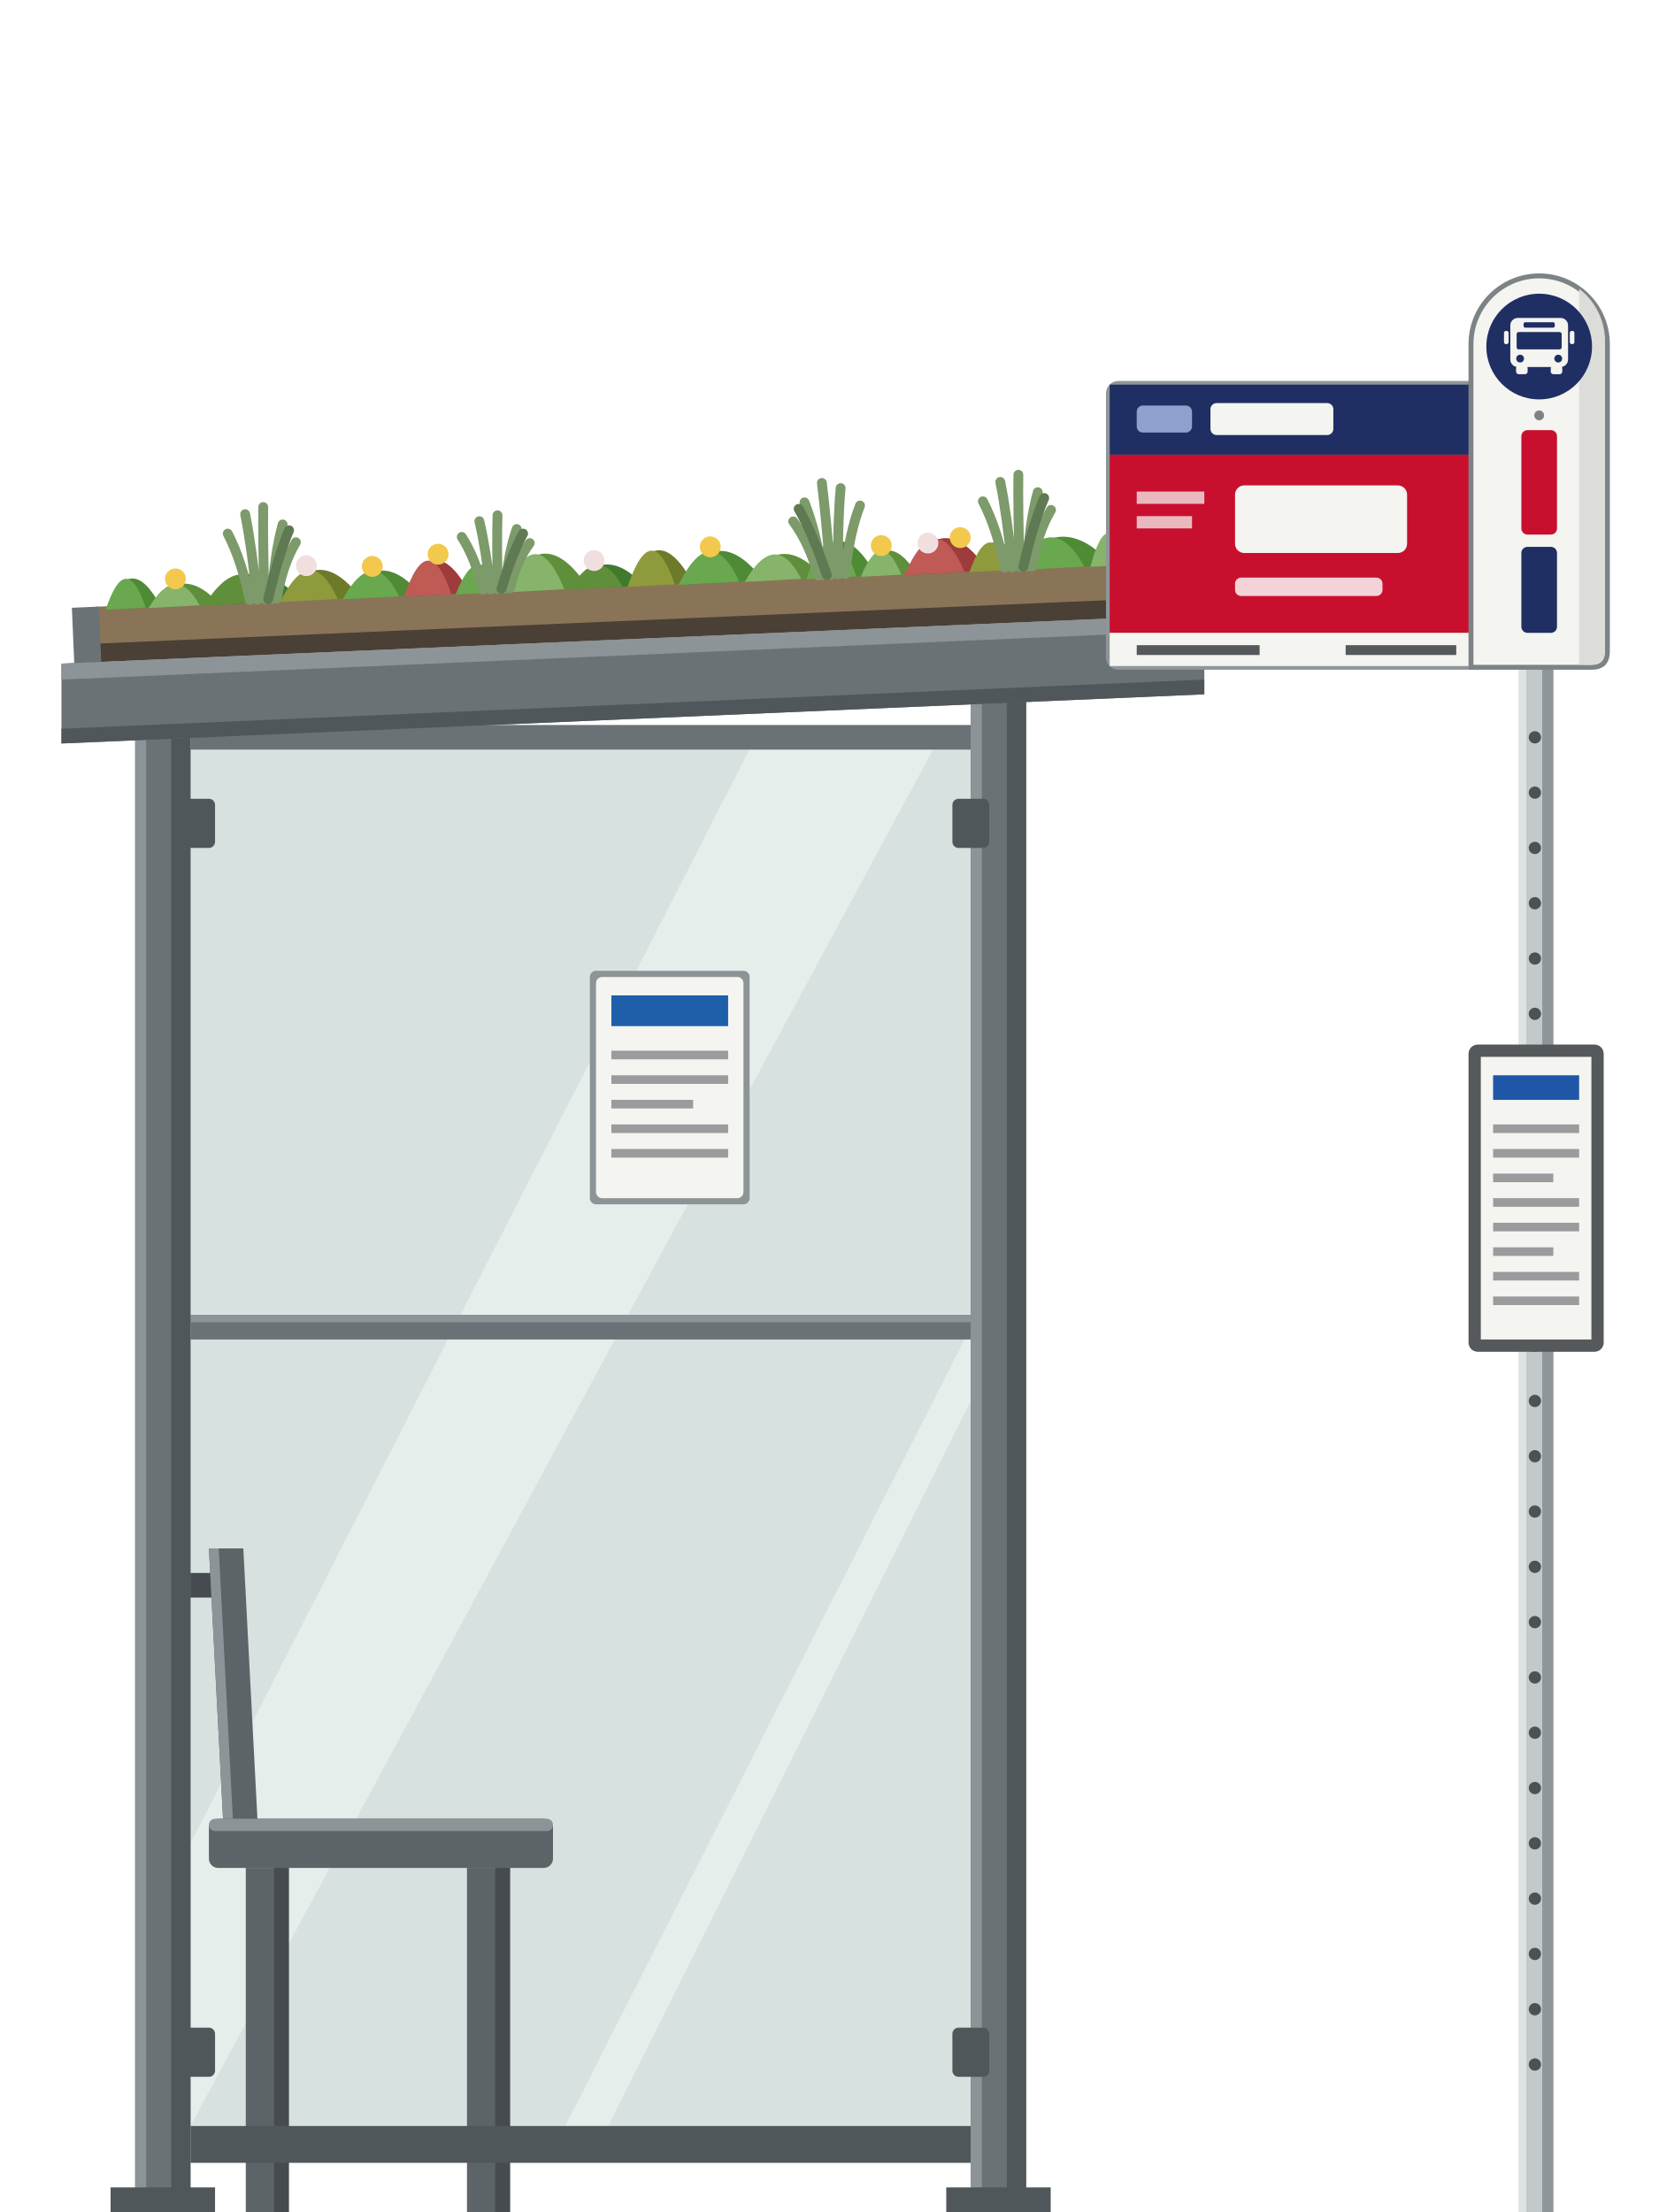
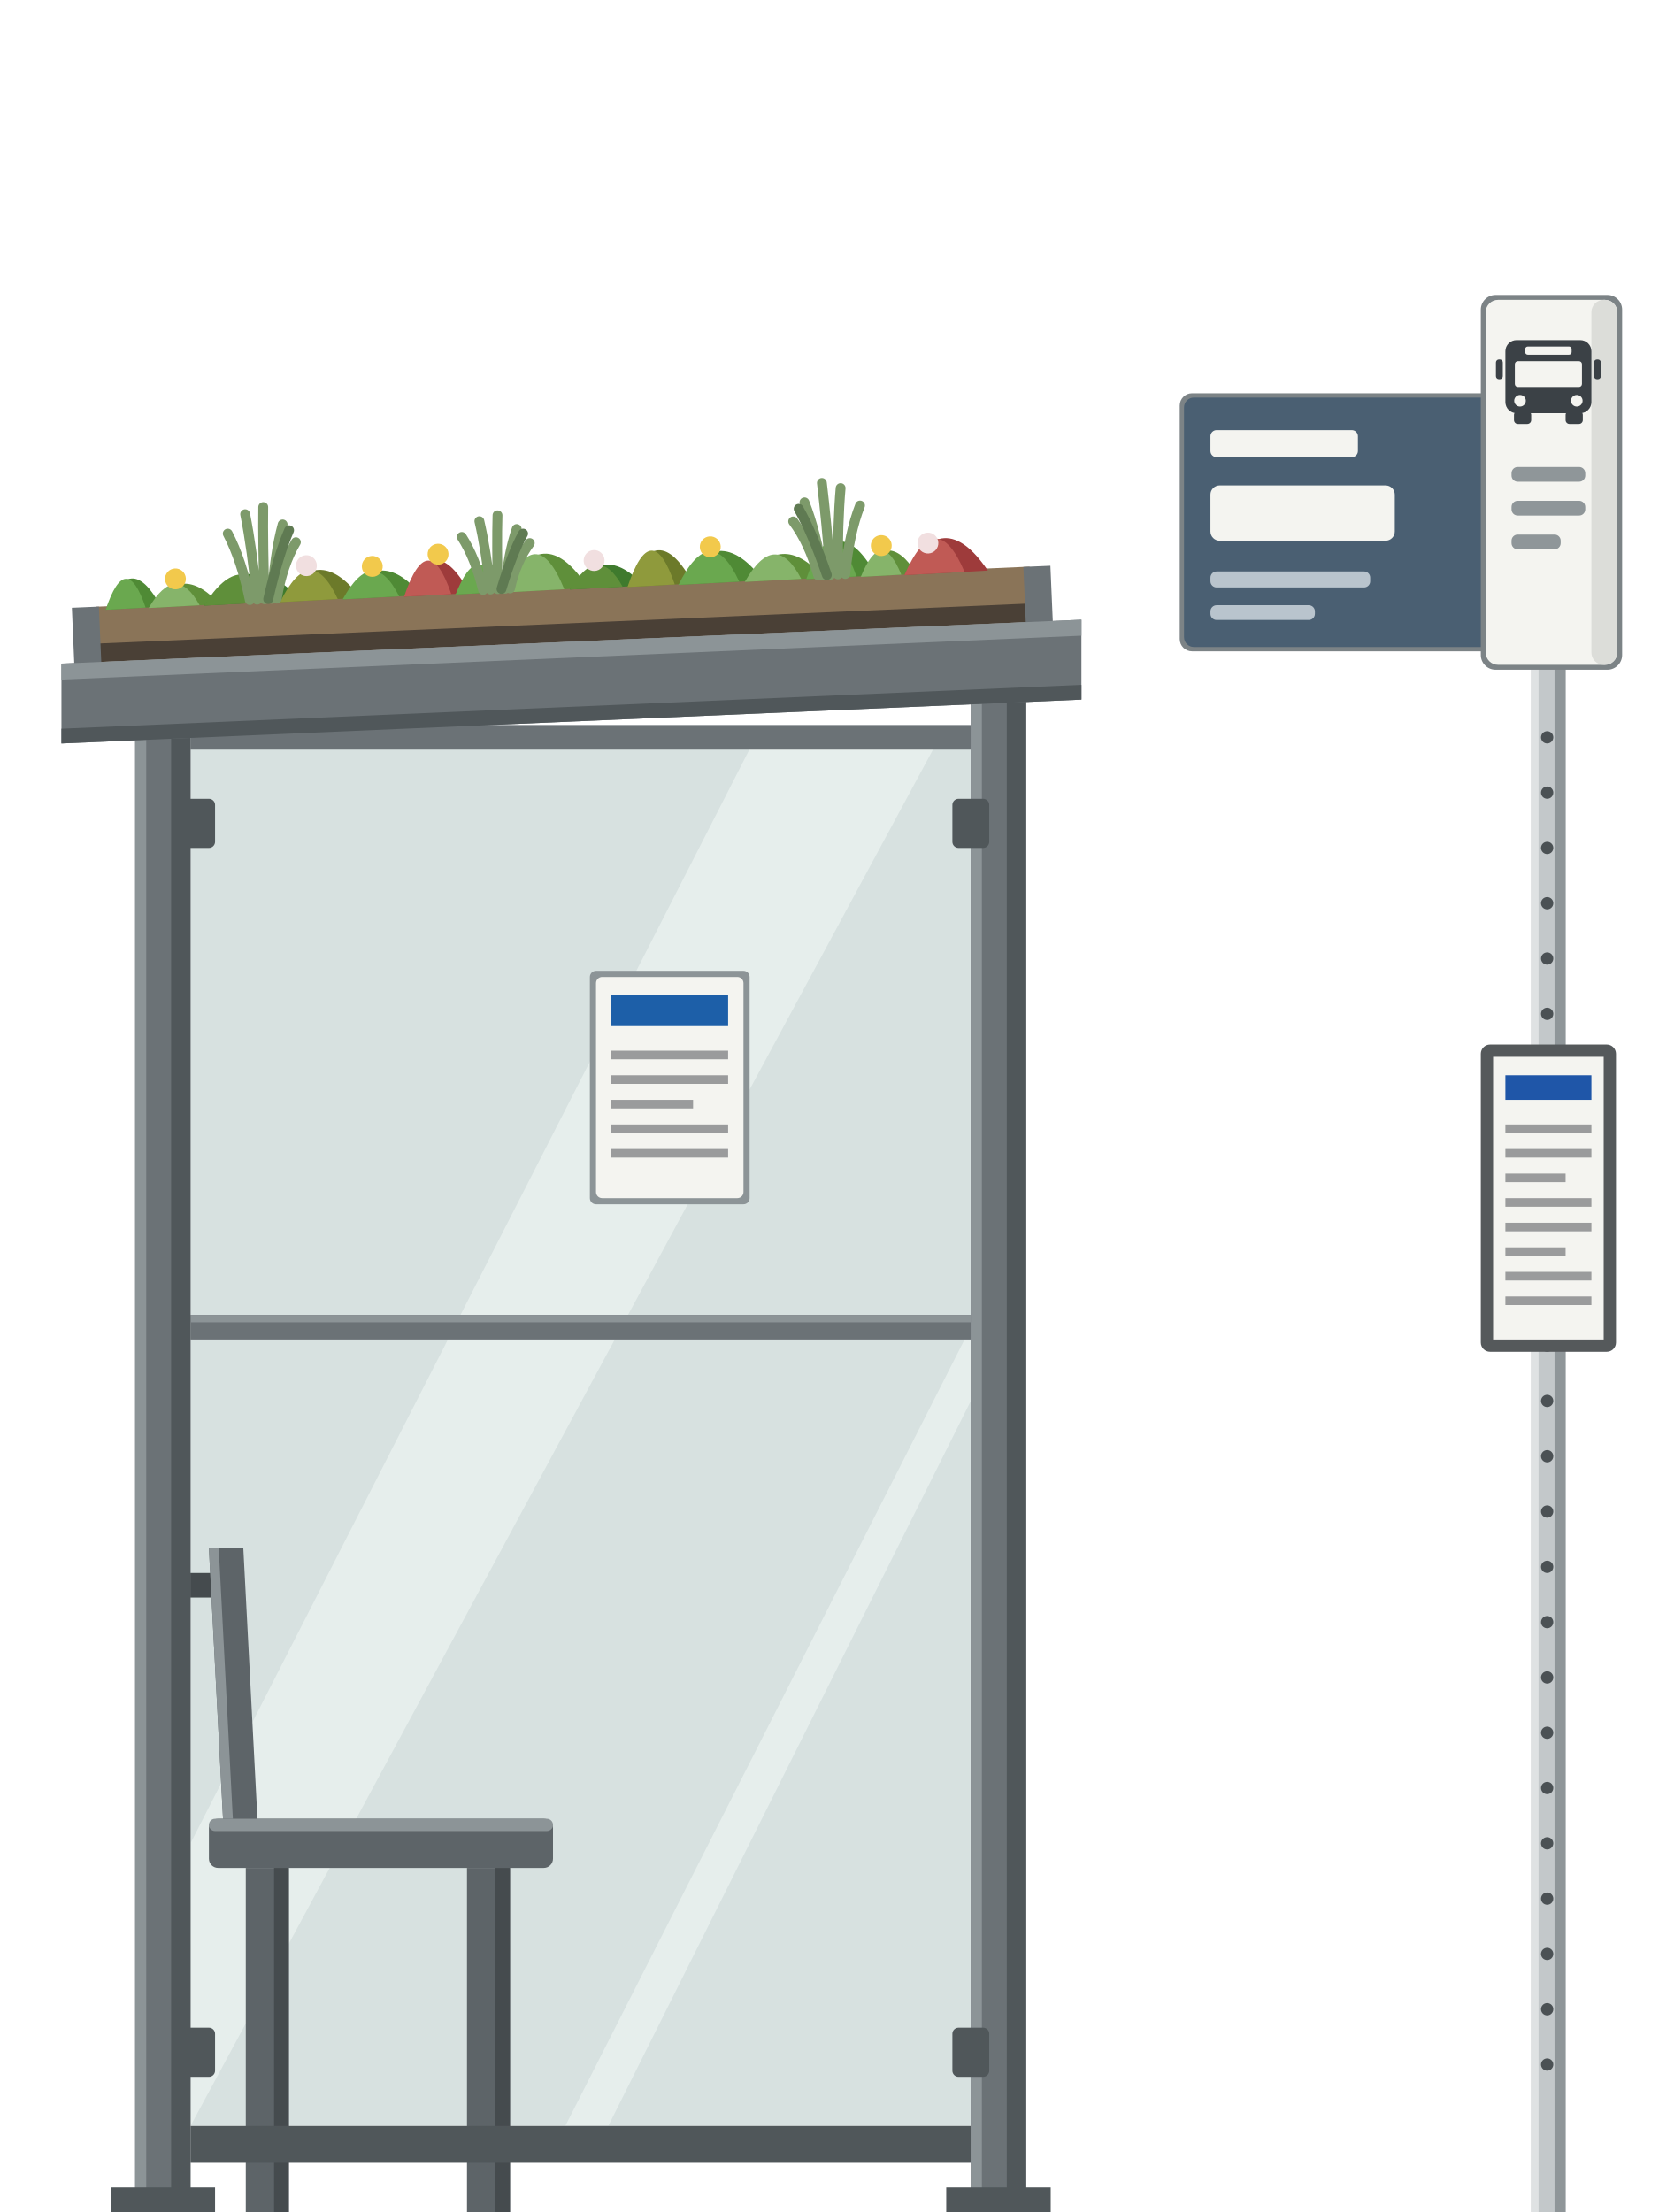
<svg xmlns="http://www.w3.org/2000/svg" viewBox="0 0 270 360">
  <rect x="31" y="118" width="127" height="228" fill="#d7e1e0" />
  <path d="M31 300 L124 118 H154 L31 346 Z" fill="#e6eeec" />
  <path d="M92 346 L158 216 V228 L99 346 Z" fill="#e6eeec" />
  <rect x="30" y="256" width="7" height="4" fill="#454b4e" />
  <path d="M34 252 H39.6 L42 298 H36.4 Z" fill="#5d6468" />
  <path d="M34 252 H35.6 L38 298 H36.4 Z" fill="#8c9497" />
  <rect x="34" y="296" width="56" height="8" rx="1.5" fill="#5d6468" />
  <rect x="34" y="296" width="56" height="2" rx="1" fill="#8c9497" />
  <rect x="40" y="304" width="7" height="56" fill="#5d6468" />
  <rect x="76" y="304" width="7" height="56" fill="#5d6468" />
  <rect x="44.6" y="304" width="2.4" height="56" fill="#454b4e" />
  <rect x="80.6" y="304" width="2.4" height="56" fill="#454b4e" />
  <rect x="96" y="158" width="26" height="38" rx="1" fill="#8c9497" />
  <rect x="97" y="159" width="24" height="36" rx="1" fill="#f4f4f0" />
  <rect x="99.5" y="162" width="19" height="5" fill="#1d5fa8" />
  <rect x="99.5" y="171" width="19" height="1.4" fill="#9a9b9c" />
  <rect x="99.5" y="175" width="19" height="1.4" fill="#9a9b9c" />
  <rect x="99.5" y="179" width="13.3" height="1.4" fill="#9a9b9c" />
  <rect x="99.5" y="183" width="19" height="1.4" fill="#9a9b9c" />
  <rect x="99.5" y="187" width="19" height="1.4" fill="#9a9b9c" />
  <rect x="31" y="214" width="127" height="4" fill="#6b7276" />
  <rect x="31" y="214" width="127" height="1.2" fill="#8c9497" />
  <rect x="31" y="346" width="127" height="6" fill="#50575a" />
  <rect x="31" y="118" width="127" height="4" fill="#6b7276" />
  <rect x="22" y="112" width="9" height="248" fill="#6b7276" />
  <rect x="27.85" y="112" width="3.15" height="248" fill="#50575a" />
  <rect x="22" y="112" width="1.8" height="248" fill="#8c9497" />
  <rect x="158" y="108" width="9" height="252" fill="#6b7276" />
  <rect x="163.85" y="108" width="3.15" height="252" fill="#50575a" />
  <rect x="158" y="108" width="1.8" height="252" fill="#8c9497" />
  <rect x="29" y="130" width="6" height="8" rx="1" fill="#50575a" />
  <rect x="155" y="130" width="6" height="8" rx="1" fill="#50575a" />
  <rect x="29" y="330" width="6" height="8" rx="1" fill="#50575a" />
  <rect x="155" y="330" width="6" height="8" rx="1" fill="#50575a" />
  <rect x="18" y="356" width="17" height="4" fill="#50575a" />
  <rect x="154" y="356" width="17" height="4" fill="#50575a" />
  <g transform="rotate(-2.46 103 104)">
-     <path d="M16 104 H188 V95 H16 Z" fill="#8a7458" />
-     <rect x="16" y="101" width="172" height="3" fill="#4a4036" />
+     <rect x="16" y="95" width="152" height="9" fill="#8a7458" />
+     <rect x="16" y="101" width="152" height="3" fill="#4a4036" />
    <g transform="translate(0 8) rotate(-0.64 103 88)">
      <path d="M17.5 86.6 Q22 76.9 26.5 86.6 Z" fill="#4f8a35" />
      <path d="M17.5 86.6 Q21.3 76.9 24 86.6 Z" fill="#6aa84f" />
      <path d="M24.5 86.7 Q30.3 79.4 36 86.7 Z" fill="#5f8f3a" />
      <path d="M24.5 86.7 Q29.3 79.4 32.8 86.7 Z" fill="#86b46a" />
      <path d="M33.5 86.8 Q41.4 77.3 49.4 86.8 Z" fill="#3f7a2d" />
      <path d="M33.5 86.8 Q40.2 77.3 44.9 86.8 Z" fill="#5f8f3a" />
      <path d="M45.9 86.9 Q52.4 77.1 59 86.9 Z" fill="#6c7a2a" />
      <path d="M45.9 86.9 Q51.4 77.1 55.3 86.9 Z" fill="#8f9a3c" />
      <path d="M56.1 87 Q62.5 78.3 68.9 87 Z" fill="#4f8a35" />
      <path d="M56.1 87 Q61.5 78.3 65.3 87 Z" fill="#6aa84f" />
      <path d="M66.1 87.1 Q71.5 75.8 76.8 87.1 Z" fill="#9e3b3b" />
      <path d="M66.1 87.1 Q70.6 75.8 73.8 87.1 Z" fill="#c05a55" />
      <path d="M74.5 87.2 Q79.5 77.9 84.6 87.2 Z" fill="#4f8a35" />
      <path d="M74.5 87.2 Q78.7 77.9 81.8 87.2 Z" fill="#6aa84f" />
      <path d="M82.4 87.3 Q89.2 75.4 96.1 87.3 Z" fill="#5f8f3a" />
      <path d="M82.4 87.3 Q88.1 75.4 92.2 87.3 Z" fill="#86b46a" />
      <path d="M93.1 87.4 Q99.1 79.9 105.1 87.4 Z" fill="#3f7a2d" />
      <path d="M93.1 87.4 Q98.1 79.9 101.7 87.4 Z" fill="#5f8f3a" />
      <path d="M102.5 87.5 Q107.8 76.1 113.2 87.5 Z" fill="#6c7a2a" />
      <path d="M102.5 87.5 Q107 76.1 110.2 87.5 Z" fill="#8f9a3c" />
      <path d="M110.8 87.6 Q117.7 77.3 124.6 87.6 Z" fill="#4f8a35" />
      <path d="M110.8 87.6 Q116.6 77.3 120.7 87.6 Z" fill="#6aa84f" />
      <path d="M121.6 87.7 Q128 79.3 134.4 87.7 Z" fill="#5f8f3a" />
      <path d="M121.6 87.7 Q127 79.3 130.8 87.7 Z" fill="#86b46a" />
      <path d="M131.6 87.8 Q137.3 76.1 143 87.8 Z" fill="#4f8a35" />
      <path d="M131.6 87.8 Q136.4 76.1 139.8 87.8 Z" fill="#6aa84f" />
      <path d="M140.5 87.9 Q145.1 79.8 149.6 87.9 Z" fill="#5f8f3a" />
      <path d="M140.5 87.9 Q144.3 79.8 147.1 87.9 Z" fill="#86b46a" />
      <path d="M147.6 88 Q154.4 76.7 161.2 88 Z" fill="#9e3b3b" />
      <path d="M147.6 88 Q153.3 76.7 157.4 88 Z" fill="#c05a55" />
-       <path d="M158.2 88.1 Q162.8 78.8 167.3 88.1 Z" fill="#6c7a2a" />
-       <path d="M158.2 88.1 Q162 78.8 164.8 88.1 Z" fill="#8f9a3c" />
-       <path d="M165.3 88.2 Q173.4 78.1 181.4 88.2 Z" fill="#4f8a35" />
-       <path d="M165.3 88.2 Q172.1 78.1 176.9 88.2 Z" fill="#6aa84f" />
-       <path d="M177.9 88.3 Q181.9 77.7 186 88.3 Z" fill="#5f8f3a" />
-       <path d="M177.9 88.3 Q181.3 77.7 183.7 88.3 Z" fill="#86b46a" />
      <circle cx="29.1" cy="82.2" r="1.7" fill="#f2c94c" />
      <circle cx="50.5" cy="81.2" r="1.7" fill="#f1dfe0" />
      <circle cx="61.2" cy="81.9" r="1.7" fill="#f2c94c" />
      <circle cx="72" cy="80.5" r="1.7" fill="#f2c94c" />
      <circle cx="97.3" cy="82.9" r="1.7" fill="#f1dfe0" />
      <circle cx="116.3" cy="81.7" r="1.7" fill="#f2c94c" />
      <circle cx="144.1" cy="83" r="1.7" fill="#f2c94c" />
      <circle cx="151.7" cy="83" r="1.7" fill="#f1dfe0" />
-       <circle cx="157" cy="82.4" r="1.7" fill="#f2c94c" />
      <path d="M41 86.3 Q40 79.7 38 75.3 M42.2 86.3 Q41.8 77.9 41 72.3 M43.4 86.3 Q43.6 77.3 44 71.3 M44.6 86.3 Q45.4 79.1 47 74.3 M45.4 86.3 Q46.6 80.9 49 77.3" fill="none" stroke="#7d9a6a" stroke-width="1.6" stroke-linecap="round" />
      <path d="M44 86.3 Q46 79.3 48 75.3" fill="none" stroke="#5f7a52" stroke-width="1.6" stroke-linecap="round" />
      <path d="M79 86.7 Q78 81.4 76 77.9 M80.2 86.7 Q79.8 80 79 75.5 M81.4 86.7 Q81.6 79.5 82 74.7 M82.6 86.7 Q83.4 81 85 77.1 M83.4 86.7 Q84.6 82.4 87 79.5" fill="none" stroke="#7d9a6a" stroke-width="1.6" stroke-linecap="round" />
      <path d="M82 86.7 Q84 81.1 86 77.9" fill="none" stroke="#5f7a52" stroke-width="1.6" stroke-linecap="round" />
      <path d="M138 87.3 Q139 80.7 141 76.3 M136.8 87.3 Q137.2 78.9 138 73.3 M135.6 87.3 Q135.4 78.3 135 72.3 M134.4 87.3 Q133.6 80.1 132 75.3 M133.6 87.3 Q132.4 81.9 130 78.3" fill="none" stroke="#7d9a6a" stroke-width="1.6" stroke-linecap="round" />
      <path d="M135 87.3 Q133 80.3 131 76.3" fill="none" stroke="#5f7a52" stroke-width="1.6" stroke-linecap="round" />
-       <path d="M164 87.7 Q163 81.1 161 76.7 M165.2 87.7 Q164.8 79.3 164 73.7 M166.4 87.7 Q166.6 78.7 167 72.7 M167.6 87.7 Q168.4 80.5 170 75.7 M168.4 87.7 Q169.6 82.3 172 78.7" fill="none" stroke="#7d9a6a" stroke-width="1.6" stroke-linecap="round" />
-       <path d="M167 87.7 Q169 80.7 171 76.7" fill="none" stroke="#5f7a52" stroke-width="1.6" stroke-linecap="round" />
    </g>
    <rect x="12" y="95" width="4.4" height="11" fill="#6b7276" />
-     <rect x="187" y="95" width="4.4" height="11" fill="#6b7276" />
+     <rect x="167" y="95" width="4.4" height="11" fill="#6b7276" />
  </g>
-   <path d="M10 108 L196 100 V113 L10 121 Z" fill="#6b7276" />
-   <path d="M10 108 L196 100 V102.6 L10 110.6 Z" fill="#8c9497" />
-   <path d="M10 118.6 L196 110.6 V113 L10 121 Z" fill="#50575a" />
-   <g transform="translate(165 20)">
+   <path d="M10 108 L176 100.86 V113.86 L10 121 Z" fill="#6b7276" />
+   <path d="M10 108 L176 100.86 V103.46 L10 110.6 Z" fill="#8c9497" />
+   <path d="M10 118.6 L176 111.46 V113.86 L10 121 Z" fill="#50575a" />
+   <g transform="translate(167 20)">
    <rect x="82.2" y="44" width="5.6" height="296" fill="#c3c8ca" />
    <rect x="86" y="44" width="1.8" height="296" fill="#8f9699" />
    <rect x="82.2" y="44" width="1.2" height="296" fill="#dfe2e3" />
    <circle cx="84.8" cy="100" r="1" fill="#4b5154" />
    <circle cx="84.8" cy="109" r="1" fill="#4b5154" />
    <circle cx="84.8" cy="118" r="1" fill="#4b5154" />
    <circle cx="84.8" cy="127" r="1" fill="#4b5154" />
    <circle cx="84.8" cy="136" r="1" fill="#4b5154" />
    <circle cx="84.8" cy="145" r="1" fill="#4b5154" />
    <circle cx="84.8" cy="154" r="1" fill="#4b5154" />
    <circle cx="84.8" cy="163" r="1" fill="#4b5154" />
    <circle cx="84.8" cy="172" r="1" fill="#4b5154" />
    <circle cx="84.8" cy="181" r="1" fill="#4b5154" />
    <circle cx="84.8" cy="190" r="1" fill="#4b5154" />
    <circle cx="84.8" cy="199" r="1" fill="#4b5154" />
    <circle cx="84.8" cy="208" r="1" fill="#4b5154" />
    <circle cx="84.8" cy="217" r="1" fill="#4b5154" />
    <circle cx="84.8" cy="226" r="1" fill="#4b5154" />
    <circle cx="84.8" cy="235" r="1" fill="#4b5154" />
    <circle cx="84.8" cy="244" r="1" fill="#4b5154" />
    <circle cx="84.8" cy="253" r="1" fill="#4b5154" />
    <circle cx="84.8" cy="262" r="1" fill="#4b5154" />
    <circle cx="84.8" cy="271" r="1" fill="#4b5154" />
    <circle cx="84.8" cy="280" r="1" fill="#4b5154" />
    <circle cx="84.8" cy="289" r="1" fill="#4b5154" />
    <circle cx="84.8" cy="298" r="1" fill="#4b5154" />
    <circle cx="84.8" cy="307" r="1" fill="#4b5154" />
    <circle cx="84.8" cy="316" r="1" fill="#4b5154" />
-     <rect x="15" y="42" width="62" height="47" rx="2" fill="#8f9699" />
-     <rect x="15.6" y="42.6" width="62" height="11.4" fill="#1f2f63" />
-     <rect x="15.6" y="54" width="62" height="29" fill="#c8102e" />
-     <rect x="15.6" y="83" width="62" height="5.4" fill="#f4f4f0" />
-     <rect x="20" y="46" width="9" height="4.4" rx="1" fill="#8fa0cf" />
-     <rect x="32" y="45.6" width="20" height="5.2" rx="1" fill="#f4f4f0" />
-     <rect x="36" y="59" width="28" height="11" rx="1.5" fill="#f4f4f0" />
-     <rect x="20" y="60" width="11" height="2" fill="#eab9c0" />
-     <rect x="20" y="64" width="9" height="2" fill="#eab9c0" />
-     <rect x="36" y="74" width="24" height="3" rx="1" fill="#f3d3d8" />
-     <rect x="20" y="85" width="20" height="1.6" fill="#55595b" />
-     <rect x="54" y="85" width="18" height="1.6" fill="#55595b" />
-     <path d="M74 89 V36 A11.5 11.5 0 0 1 97 36 V86 Q97 89 94 89 Z" fill="#7c8386" />
-     <path d="M74.8 88.2 V36 A10.7 10.7 0 0 1 96.2 36 V86 Q96.2 88.2 94 88.2 Z" fill="#f4f4f0" />
-     <path d="M92 27 A10.7 10.7 0 0 1 96.2 36 V86 Q96.2 88.2 94 88.2 H92 Z" fill="#dcddd9" />
-     <circle cx="85.5" cy="36.4" r="8.6" fill="#1f2f63" />
-     <rect x="80.8" y="31.74" width="9.4" height="7.99" rx="1.222" fill="#f4f4f0" />
-     <rect x="81.83" y="34.04" width="7.33" height="2.82" rx="0.329" fill="#1f2f63" />
-     <rect x="82.96" y="32.44" width="5.08" height="0.89" rx="0.282" fill="#1f2f63" />
-     <circle cx="82.398" cy="38.362" r="0.635" fill="#1f2f63" />
-     <circle cx="88.602" cy="38.362" r="0.635" fill="#1f2f63" />
-     <rect x="81.74" y="39.49" width="1.88" height="1.41" rx="0.423" fill="#f4f4f0" />
-     <rect x="87.38" y="39.49" width="1.88" height="1.41" rx="0.423" fill="#f4f4f0" />
-     <rect x="79.77" y="33.85" width="0.75" height="2.16" rx="0.329" fill="#f4f4f0" />
-     <rect x="90.48" y="33.85" width="0.75" height="2.16" rx="0.329" fill="#f4f4f0" />
-     <rect x="82.6" y="50" width="5.8" height="17" rx="1" fill="#c8102e" />
-     <rect x="82.6" y="69" width="5.8" height="14" rx="1" fill="#1f2f63" />
-     <circle cx="85.5" cy="47.6" r="0.8" fill="#7c8386" />
+     <rect x="25" y="44" width="52" height="42" rx="2" fill="#7c8386" />
+     <rect x="25.7" y="44.7" width="51" height="40.6" rx="1.6" fill="#4a5f72" />
+     <rect x="30" y="50" width="24" height="4.4" rx="1" fill="#f4f4f0" />
+     <rect x="30" y="59" width="30" height="9" rx="1.5" fill="#f4f4f0" />
+     <rect x="30" y="73" width="26" height="2.6" rx="1" fill="#b9c4cd" />
+     <rect x="30" y="78.5" width="17" height="2.4" rx="1" fill="#b9c4cd" />
+     <rect x="74" y="28" width="23" height="61" rx="2.4" fill="#7c8386" />
+     <rect x="74.8" y="28.8" width="21.4" height="59.4" rx="2" fill="#f4f4f0" />
+     <rect x="92" y="28.8" width="4.2" height="59.4" rx="2" fill="#dcddd9" />
+     <rect x="78" y="35.35" width="14" height="11.9" rx="1.82" fill="#3b4146" />
+     <rect x="79.54" y="38.78" width="10.92" height="4.2" rx="0.49" fill="#f4f4f0" />
+     <rect x="81.22" y="36.4" width="7.56" height="1.33" rx="0.42" fill="#f4f4f0" />
+     <circle cx="80.38" cy="45.22" r="0.945" fill="#f4f4f0" />
+     <circle cx="89.62" cy="45.22" r="0.945" fill="#f4f4f0" />
+     <rect x="79.4" y="46.9" width="2.8" height="2.1" rx="0.63" fill="#3b4146" />
+     <rect x="87.8" y="46.9" width="2.8" height="2.1" rx="0.63" fill="#3b4146" />
+     <rect x="76.46" y="38.5" width="1.12" height="3.22" rx="0.49" fill="#3b4146" />
+     <rect x="92.42" y="38.5" width="1.12" height="3.22" rx="0.49" fill="#3b4146" />
+     <rect x="79" y="56" width="12" height="2.4" rx="1" fill="#8f9699" />
+     <rect x="79" y="61.5" width="12" height="2.4" rx="1" fill="#8f9699" />
+     <rect x="79" y="67" width="8" height="2.4" rx="1" fill="#8f9699" />
    <rect x="74" y="150" width="22" height="50" rx="1.5" fill="#55595b" />
    <rect x="76" y="152" width="18" height="46" fill="#f4f4f0" />
    <rect x="78" y="155" width="14" height="4" fill="#1f56a8" />
    <rect x="78" y="163" width="14" height="1.4" fill="#9a9b9c" />
    <rect x="78" y="167" width="14" height="1.4" fill="#9a9b9c" />
    <rect x="78" y="171" width="9.8" height="1.4" fill="#9a9b9c" />
    <rect x="78" y="175" width="14" height="1.4" fill="#9a9b9c" />
    <rect x="78" y="179" width="14" height="1.4" fill="#9a9b9c" />
    <rect x="78" y="183" width="9.8" height="1.4" fill="#9a9b9c" />
    <rect x="78" y="187" width="14" height="1.4" fill="#9a9b9c" />
    <rect x="78" y="191" width="14" height="1.4" fill="#9a9b9c" />
  </g>
</svg>
